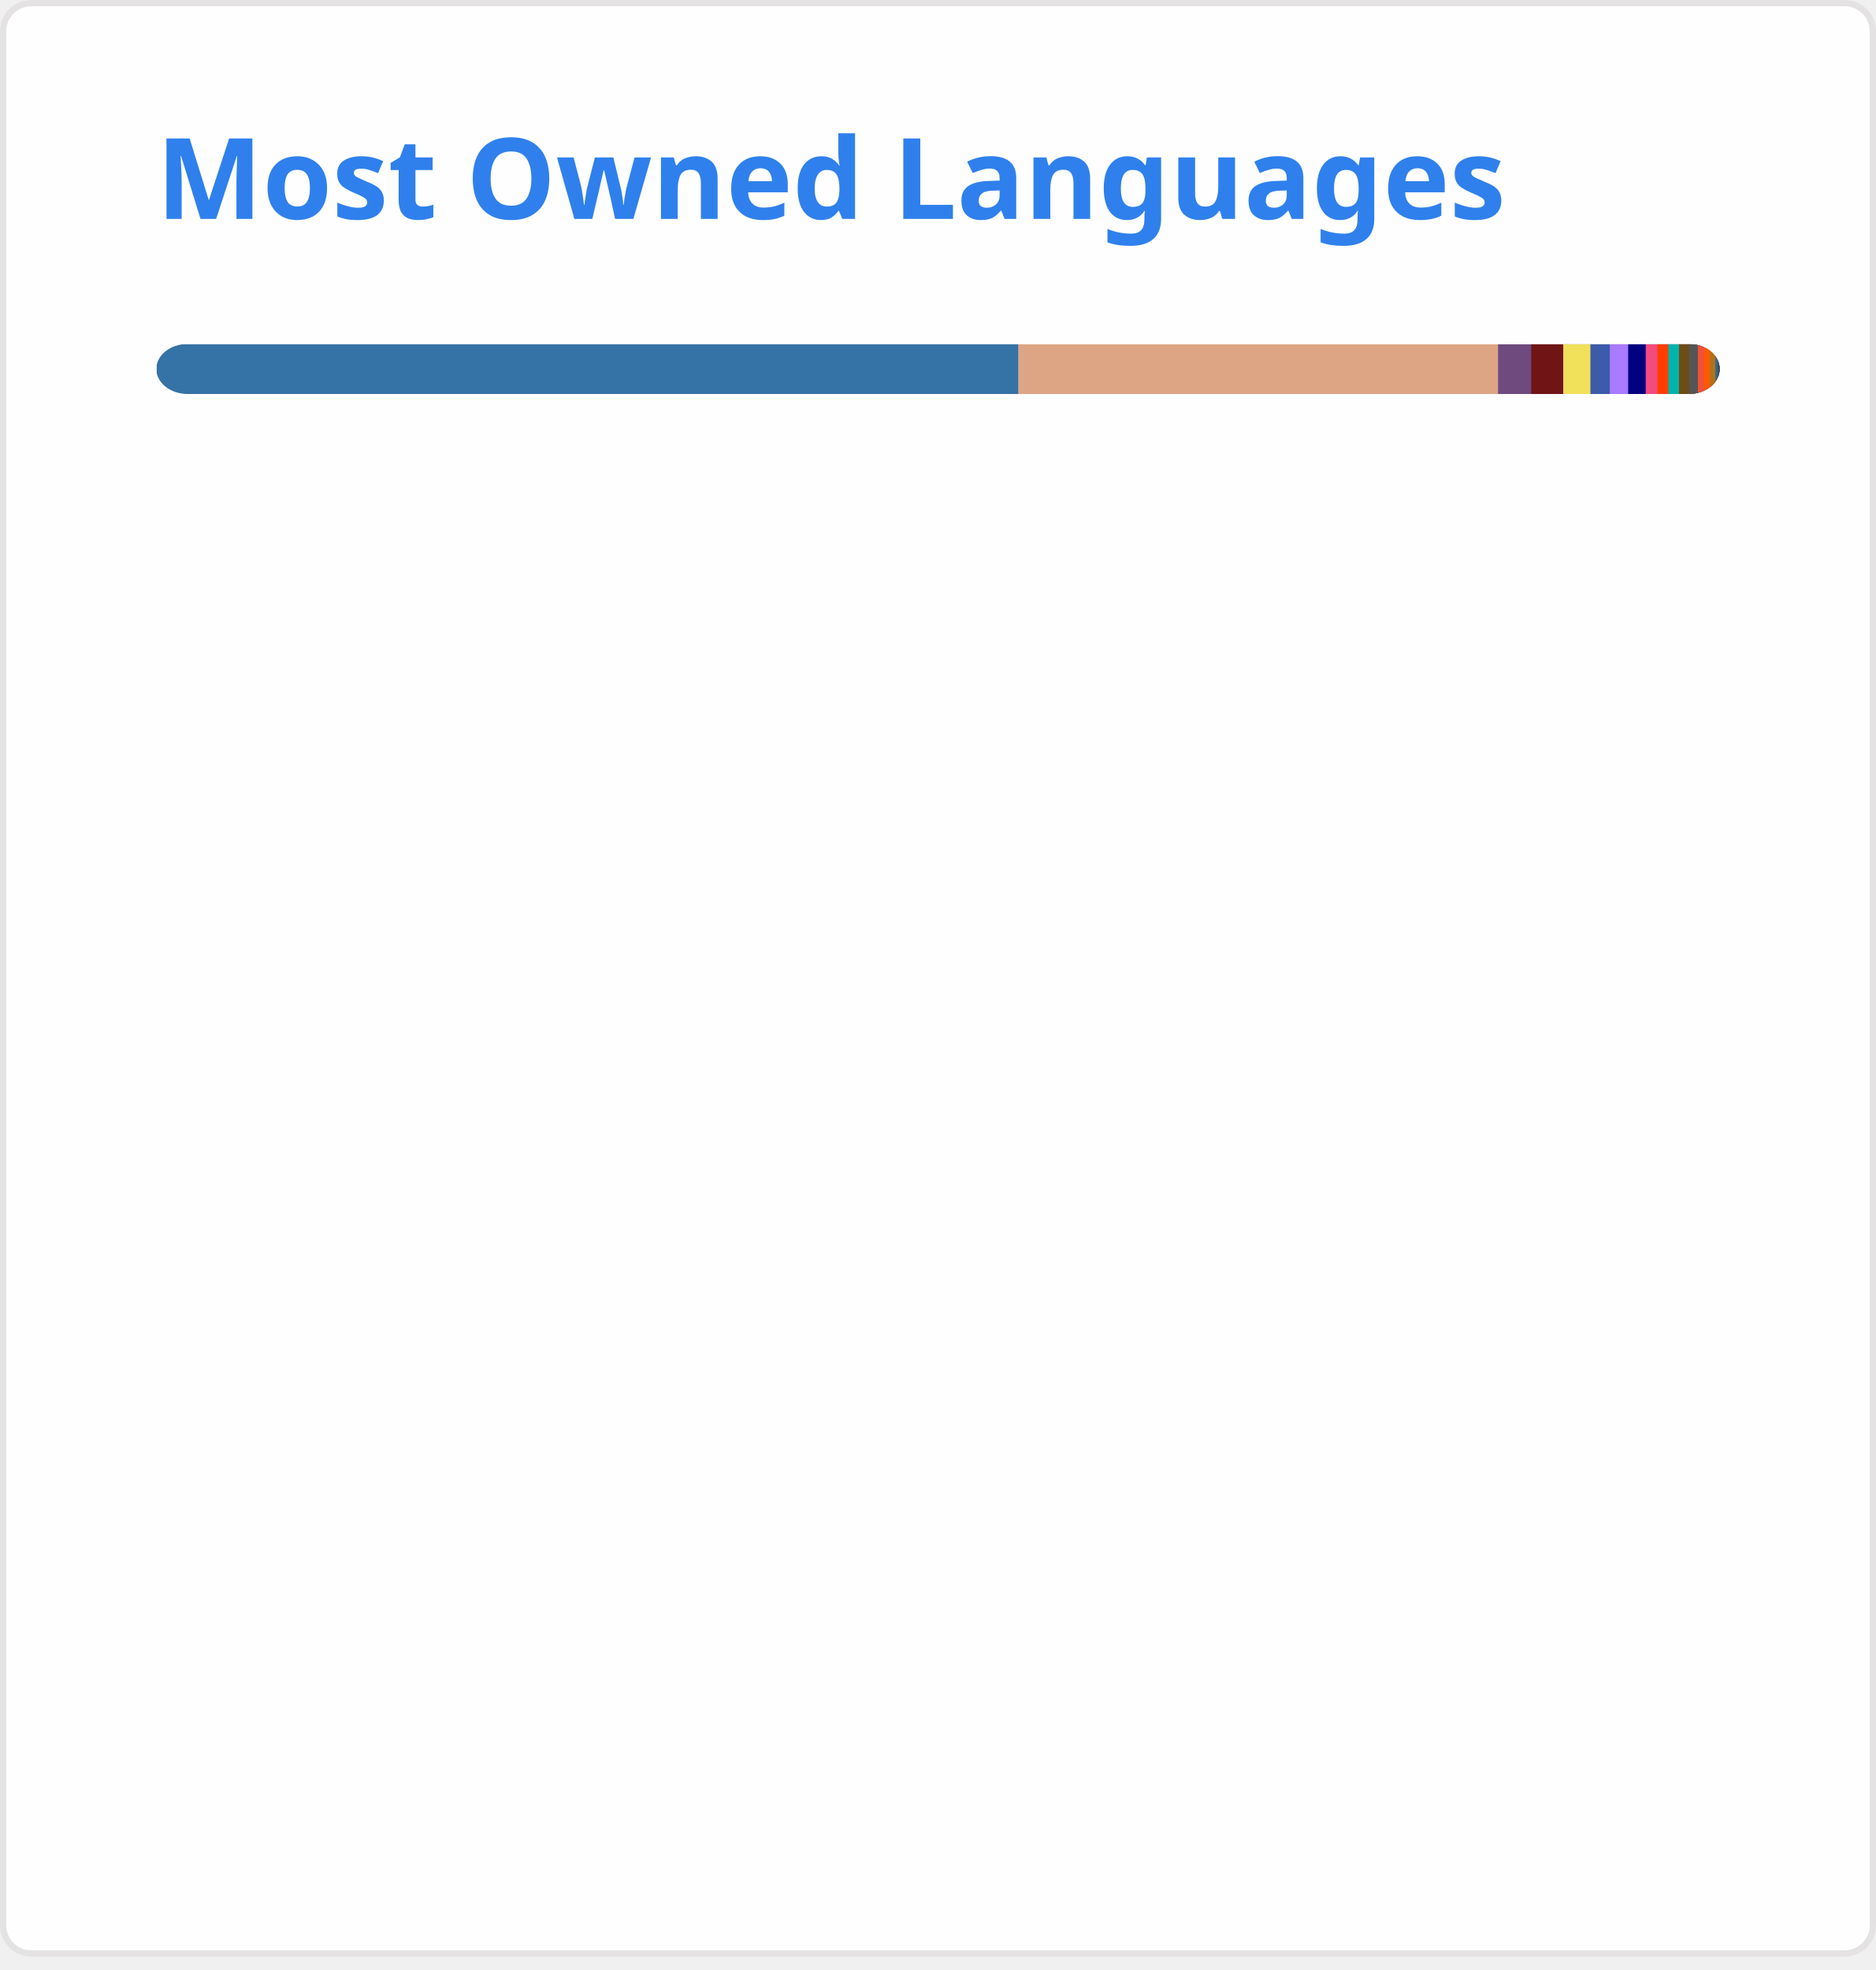
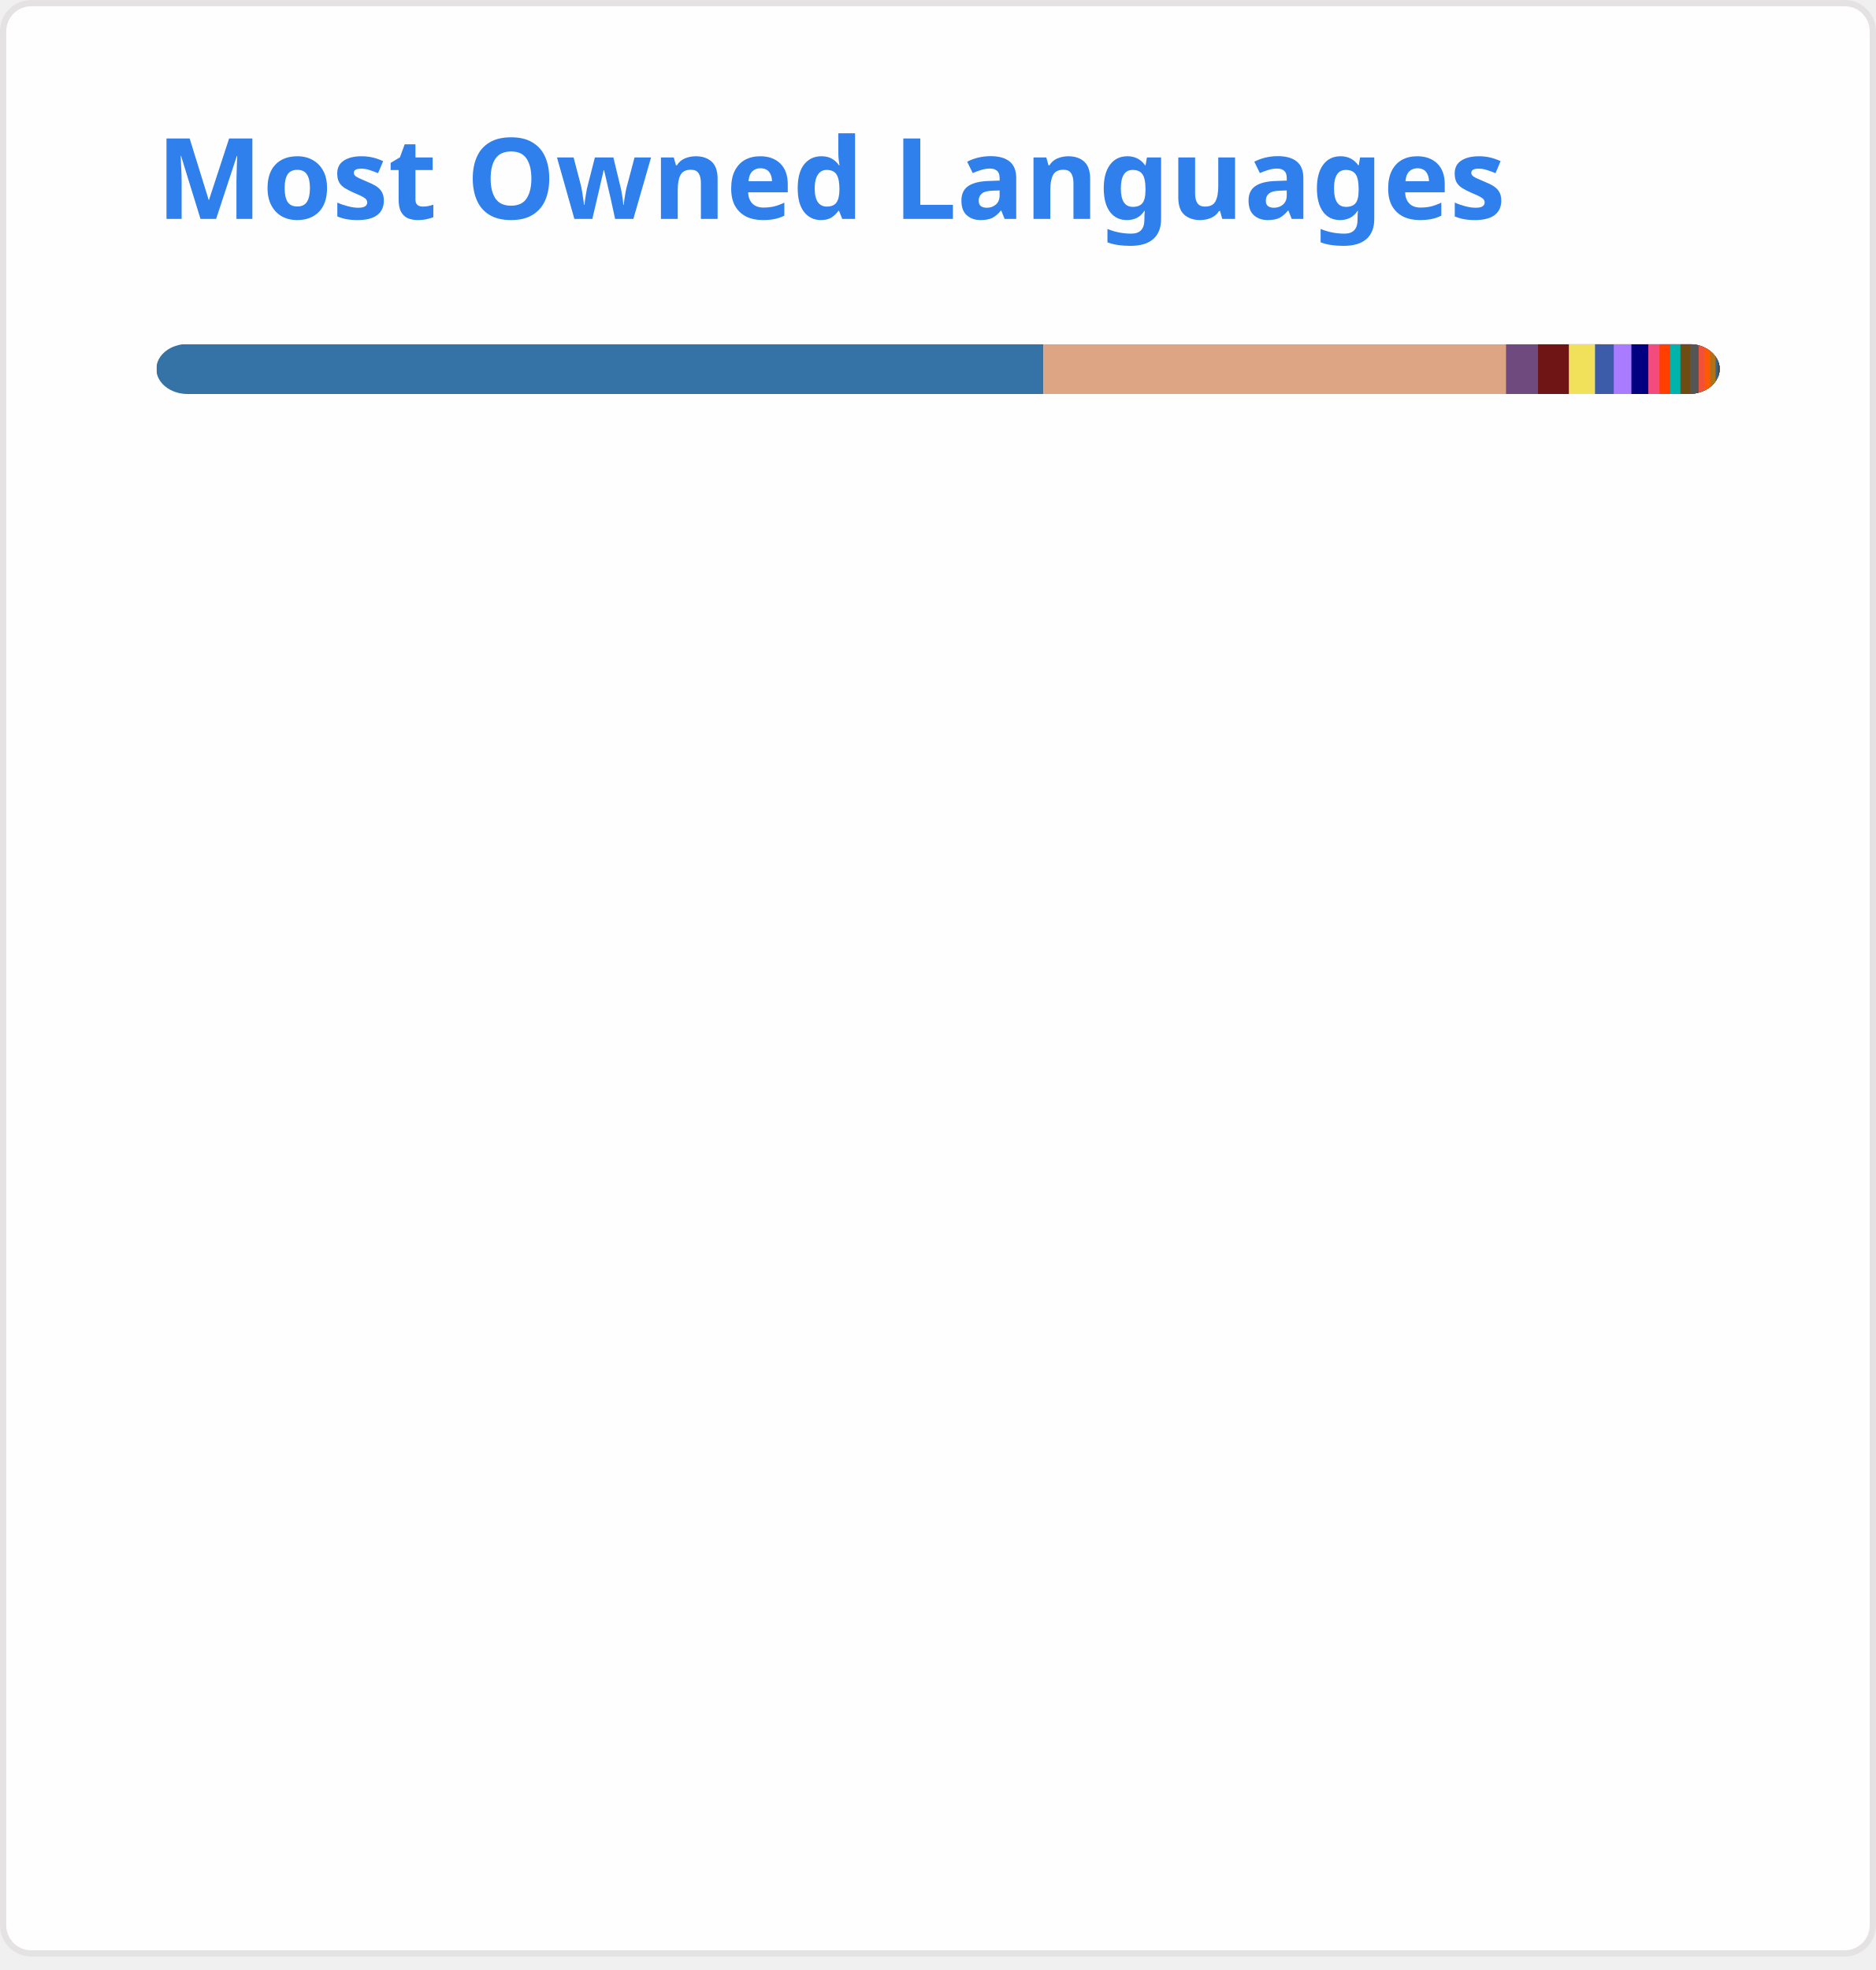
<svg xmlns="http://www.w3.org/2000/svg" width="300" height="315" viewBox="0 0 300 315" fill="none" role="img" aria-labelledby="descId">
  <style>
.header {
font: 600 18px 'Segoe UI', Ubuntu, Sans-Serif;
fill: #2f80ed;
animation: fadeInAnimation 0.8s ease-in-out forwards;
}
@supports(-moz-appearance: auto) {
/* Selector detects Firefox */
.header { font-size: 15.5px; }
}

@keyframes slideInAnimation {
from {
width: 0;
}
to {
width: calc(100%-100px);
}
}
@keyframes growWidthAnimation {
from {
width: 0;
}
to {
width: 100%;
}
}
.stat {
font: 600 14px 'Segoe UI', Ubuntu, "Helvetica Neue", Sans-Serif; fill: #434d58;
}
@supports(-moz-appearance: auto) {
/* Selector detects Firefox */
.stat { font-size:12px; }
}
.bold { font-weight: 700 }
.lang-name {
font: 400 11px "Segoe UI", Ubuntu, Sans-Serif;
fill: #434d58;
}
.stagger {
opacity: 0;
animation: fadeInAnimation 0.3s ease-in-out forwards;
}
#rect-mask rect{
animation: slideInAnimation 1s ease-in-out forwards;
}
.lang-progress{
animation: growWidthAnimation 0.6s ease-in-out forwards;
}



/* Animations */
@keyframes scaleInAnimation {
from {
transform: translate(-5px, 5px) scale(0);
}
to {
transform: translate(-5px, 5px) scale(1);
}
}
@keyframes fadeInAnimation {
from {
opacity: 0;
}
to {
opacity: 1;
}
}


</style>
  <rect data-testid="card-bg" x="0.5" y="0.5" rx="4.5" height="99%" stroke="#e4e2e2" width="299" fill="#fffefe" stroke-opacity="1" />
  <g data-testid="card-title" transform="translate(25, 35)">
    <g transform="translate(0, 0)">
      <text x="0" y="0" class="header" data-testid="header">Most Owned Languages</text>
    </g>
  </g>
  <g data-testid="main-card-body" transform="translate(0, 55)">
    <svg data-testid="lang-items" x="25">
      <mask id="rect-mask">
        <rect x="0" y="0" width="250" height="8" fill="white" rx="5" />
      </mask>
-       <rect mask="url(#rect-mask)" data-testid="lang-progress" x="0" y="0" width="137.88" height="8" fill="#3572A5" />
-       <rect mask="url(#rect-mask)" data-testid="lang-progress" x="137.88" y="0" width="76.67" height="8" fill="#dea584" />
-       <rect mask="url(#rect-mask)" data-testid="lang-progress" x="214.55" y="0" width="15.32" height="8" fill="#6e4a7e" />
-       <rect mask="url(#rect-mask)" data-testid="lang-progress" x="219.87" y="0" width="15.12" height="8" fill="#701516" />
-       <rect mask="url(#rect-mask)" data-testid="lang-progress" x="224.99" y="0" width="14.34" height="8" fill="#f1e05a" />
-       <rect mask="url(#rect-mask)" data-testid="lang-progress" x="229.33" y="0" width="13.11" height="8" fill="#3c5caa" />
-       <rect mask="url(#rect-mask)" data-testid="lang-progress" x="232.44" y="0" width="12.93" height="8" fill="#A97BFF" />
-       <rect mask="url(#rect-mask)" data-testid="lang-progress" x="235.37" y="0" width="12.81" height="8" fill="#000080" />
-       <rect mask="url(#rect-mask)" data-testid="lang-progress" x="238.18" y="0" width="11.85" height="8" fill="#f34b7d" />
-       <rect mask="url(#rect-mask)" data-testid="lang-progress" x="240.03" y="0" width="11.76" height="8" fill="#ff3e00" />
-       <rect mask="url(#rect-mask)" data-testid="lang-progress" x="241.79" y="0" width="11.71" height="8" fill="#00B4AB" />
-       <rect mask="url(#rect-mask)" data-testid="lang-progress" x="243.5" y="0" width="11.6" height="8" fill="#6E4C13" />
-       <rect mask="url(#rect-mask)" data-testid="lang-progress" x="245.1" y="0" width="11.42" height="8" fill="#555555" />
-       <rect mask="url(#rect-mask)" data-testid="lang-progress" x="246.52" y="0" width="10.98" height="8" fill="#F05138" />
-       <rect mask="url(#rect-mask)" data-testid="lang-progress" x="247.5" y="0" width="10.92" height="8" fill="#ff5a03" />
-       <rect mask="url(#rect-mask)" data-testid="lang-progress" x="248.42" y="0" width="10.9" height="8" fill="#b07219" />
-       <rect mask="url(#rect-mask)" data-testid="lang-progress" x="249.32" y="0" width="10.38" height="8" fill="#336790" />
-       <rect mask="url(#rect-mask)" data-testid="lang-progress" x="249.7" y="0" width="10.32" height="8" fill="#384d54" />
+       <rect mask="url(#rect-mask)" data-testid="lang-progress" x="0" y="0" width="141.88" height="8" fill="#3572A5" />
+       <rect mask="url(#rect-mask)" data-testid="lang-progress" x="141.88" y="0" width="73.94" height="8" fill="#dea584" />
+       <rect mask="url(#rect-mask)" data-testid="lang-progress" x="215.82" y="0" width="15.13" height="8" fill="#6e4a7e" />
+       <rect mask="url(#rect-mask)" data-testid="lang-progress" x="220.95" y="0" width="14.94" height="8" fill="#701516" />
+       <rect mask="url(#rect-mask)" data-testid="lang-progress" x="225.89" y="0" width="14.18" height="8" fill="#f1e05a" />
+       <rect mask="url(#rect-mask)" data-testid="lang-progress" x="230.07" y="0" width="13" height="8" fill="#3c5caa" />
+       <rect mask="url(#rect-mask)" data-testid="lang-progress" x="233.07" y="0" width="12.82" height="8" fill="#A97BFF" />
+       <rect mask="url(#rect-mask)" data-testid="lang-progress" x="235.89" y="0" width="12.71" height="8" fill="#000080" />
+       <rect mask="url(#rect-mask)" data-testid="lang-progress" x="238.6" y="0" width="11.78" height="8" fill="#f34b7d" />
+       <rect mask="url(#rect-mask)" data-testid="lang-progress" x="240.38" y="0" width="11.7" height="8" fill="#ff3e00" />
+       <rect mask="url(#rect-mask)" data-testid="lang-progress" x="242.08" y="0" width="11.65" height="8" fill="#00B4AB" />
+       <rect mask="url(#rect-mask)" data-testid="lang-progress" x="243.73" y="0" width="11.55" height="8" fill="#6E4C13" />
+       <rect mask="url(#rect-mask)" data-testid="lang-progress" x="245.28" y="0" width="11.36" height="8" fill="#555555" />
+       <rect mask="url(#rect-mask)" data-testid="lang-progress" x="246.64" y="0" width="10.95" height="8" fill="#F05138" />
+       <rect mask="url(#rect-mask)" data-testid="lang-progress" x="247.59" y="0" width="10.89" height="8" fill="#ff5a03" />
+       <rect mask="url(#rect-mask)" data-testid="lang-progress" x="248.48" y="0" width="10.87" height="8" fill="#b07219" />
+       <rect mask="url(#rect-mask)" data-testid="lang-progress" x="249.35" y="0" width="10.37" height="8" fill="#336790" />
+       <rect mask="url(#rect-mask)" data-testid="lang-progress" x="249.72" y="0" width="10.31" height="8" fill="#384d54" />
      <g transform="translate(0, 25)">
        <g transform="translate(0, 0)">
          <g transform="translate(0, 0)">
            <g class="stagger" style="animation-delay: 450ms">
              <circle cx="5" cy="6" r="5" fill="#3572A5" />
              <text data-testid="lang-name" x="15" y="10" class="lang-name">
- Python 2.6 MB
+ Python 2.8 MB
</text>
            </g>
          </g>
          <g transform="translate(0, 25)">
            <g class="stagger" style="animation-delay: 600ms">
              <circle cx="5" cy="6" r="5" fill="#dea584" />
              <text data-testid="lang-name" x="15" y="10" class="lang-name">
Rust 1.5 MB
</text>
            </g>
          </g>
          <g transform="translate(0, 50)">
            <g class="stagger" style="animation-delay: 750ms">
              <circle cx="5" cy="6" r="5" fill="#6e4a7e" />
              <text data-testid="lang-name" x="15" y="10" class="lang-name">
Elixir 103.3 KB
</text>
            </g>
          </g>
          <g transform="translate(0, 75)">
            <g class="stagger" style="animation-delay: 900ms">
              <circle cx="5" cy="6" r="5" fill="#701516" />
              <text data-testid="lang-name" x="15" y="10" class="lang-name">
Ruby 99.5 KB
</text>
            </g>
          </g>
          <g transform="translate(0, 100)">
            <g class="stagger" style="animation-delay: 1050ms">
              <circle cx="5" cy="6" r="5" fill="#f1e05a" />
              <text data-testid="lang-name" x="15" y="10" class="lang-name">
JavaScript 84.2 KB
</text>
            </g>
          </g>
          <g transform="translate(0, 125)">
            <g class="stagger" style="animation-delay: 1200ms">
              <circle cx="5" cy="6" r="5" fill="#3c5caa" />
              <text data-testid="lang-name" x="15" y="10" class="lang-name">
Racket 60.4 KB
</text>
            </g>
          </g>
          <g transform="translate(0, 150)">
            <g class="stagger" style="animation-delay: 1350ms">
              <circle cx="5" cy="6" r="5" fill="#A97BFF" />
              <text data-testid="lang-name" x="15" y="10" class="lang-name">
Kotlin 56.9 KB
</text>
            </g>
          </g>
          <g transform="translate(0, 175)">
            <g class="stagger" style="animation-delay: 1500ms">
              <circle cx="5" cy="6" r="5" fill="#000080" />
              <text data-testid="lang-name" x="15" y="10" class="lang-name">
Lua 54.5 KB
</text>
            </g>
          </g>
          <g transform="translate(0, 200)">
            <g class="stagger" style="animation-delay: 1650ms">
              <circle cx="5" cy="6" r="5" fill="#f34b7d" />
              <text data-testid="lang-name" x="15" y="10" class="lang-name">
C++ 35.9 KB
</text>
            </g>
          </g>
        </g>
        <g transform="translate(150, 0)">
          <g transform="translate(0, 0)">
            <g class="stagger" style="animation-delay: 450ms">
              <circle cx="5" cy="6" r="5" fill="#ff3e00" />
              <text data-testid="lang-name" x="15" y="10" class="lang-name">
Svelte 34.2 KB
</text>
            </g>
          </g>
          <g transform="translate(0, 25)">
            <g class="stagger" style="animation-delay: 600ms">
              <circle cx="5" cy="6" r="5" fill="#00B4AB" />
              <text data-testid="lang-name" x="15" y="10" class="lang-name">
Dart 33.2 KB
</text>
            </g>
          </g>
          <g transform="translate(0, 50)">
            <g class="stagger" style="animation-delay: 750ms">
              <circle cx="5" cy="6" r="5" fill="#6E4C13" />
              <text data-testid="lang-name" x="15" y="10" class="lang-name">
Assembly 31.1 KB
</text>
            </g>
          </g>
          <g transform="translate(0, 75)">
            <g class="stagger" style="animation-delay: 900ms">
              <circle cx="5" cy="6" r="5" fill="#555555" />
              <text data-testid="lang-name" x="15" y="10" class="lang-name">
C 27.5 KB
</text>
            </g>
          </g>
          <g transform="translate(0, 100)">
            <g class="stagger" style="animation-delay: 1050ms">
              <circle cx="5" cy="6" r="5" fill="#F05138" />
              <text data-testid="lang-name" x="15" y="10" class="lang-name">
Swift 19.1 KB
</text>
            </g>
          </g>
          <g transform="translate(0, 125)">
            <g class="stagger" style="animation-delay: 1200ms">
              <circle cx="5" cy="6" r="5" fill="#ff5a03" />
              <text data-testid="lang-name" x="15" y="10" class="lang-name">
Astro 17.8 KB
</text>
            </g>
          </g>
          <g transform="translate(0, 150)">
            <g class="stagger" style="animation-delay: 1350ms">
              <circle cx="5" cy="6" r="5" fill="#b07219" />
              <text data-testid="lang-name" x="15" y="10" class="lang-name">
Java 17.5 KB
</text>
            </g>
          </g>
          <g transform="translate(0, 175)">
            <g class="stagger" style="animation-delay: 1500ms">
              <circle cx="5" cy="6" r="5" fill="#336790" />
              <text data-testid="lang-name" x="15" y="10" class="lang-name">
PLpgSQL 7.5 KB
</text>
            </g>
          </g>
          <g transform="translate(0, 200)">
            <g class="stagger" style="animation-delay: 1650ms">
              <circle cx="5" cy="6" r="5" fill="#384d54" />
              <text data-testid="lang-name" x="15" y="10" class="lang-name">
Dockerfile 6.3 KB
</text>
            </g>
          </g>
        </g>
      </g>
    </svg>
  </g>
</svg>
